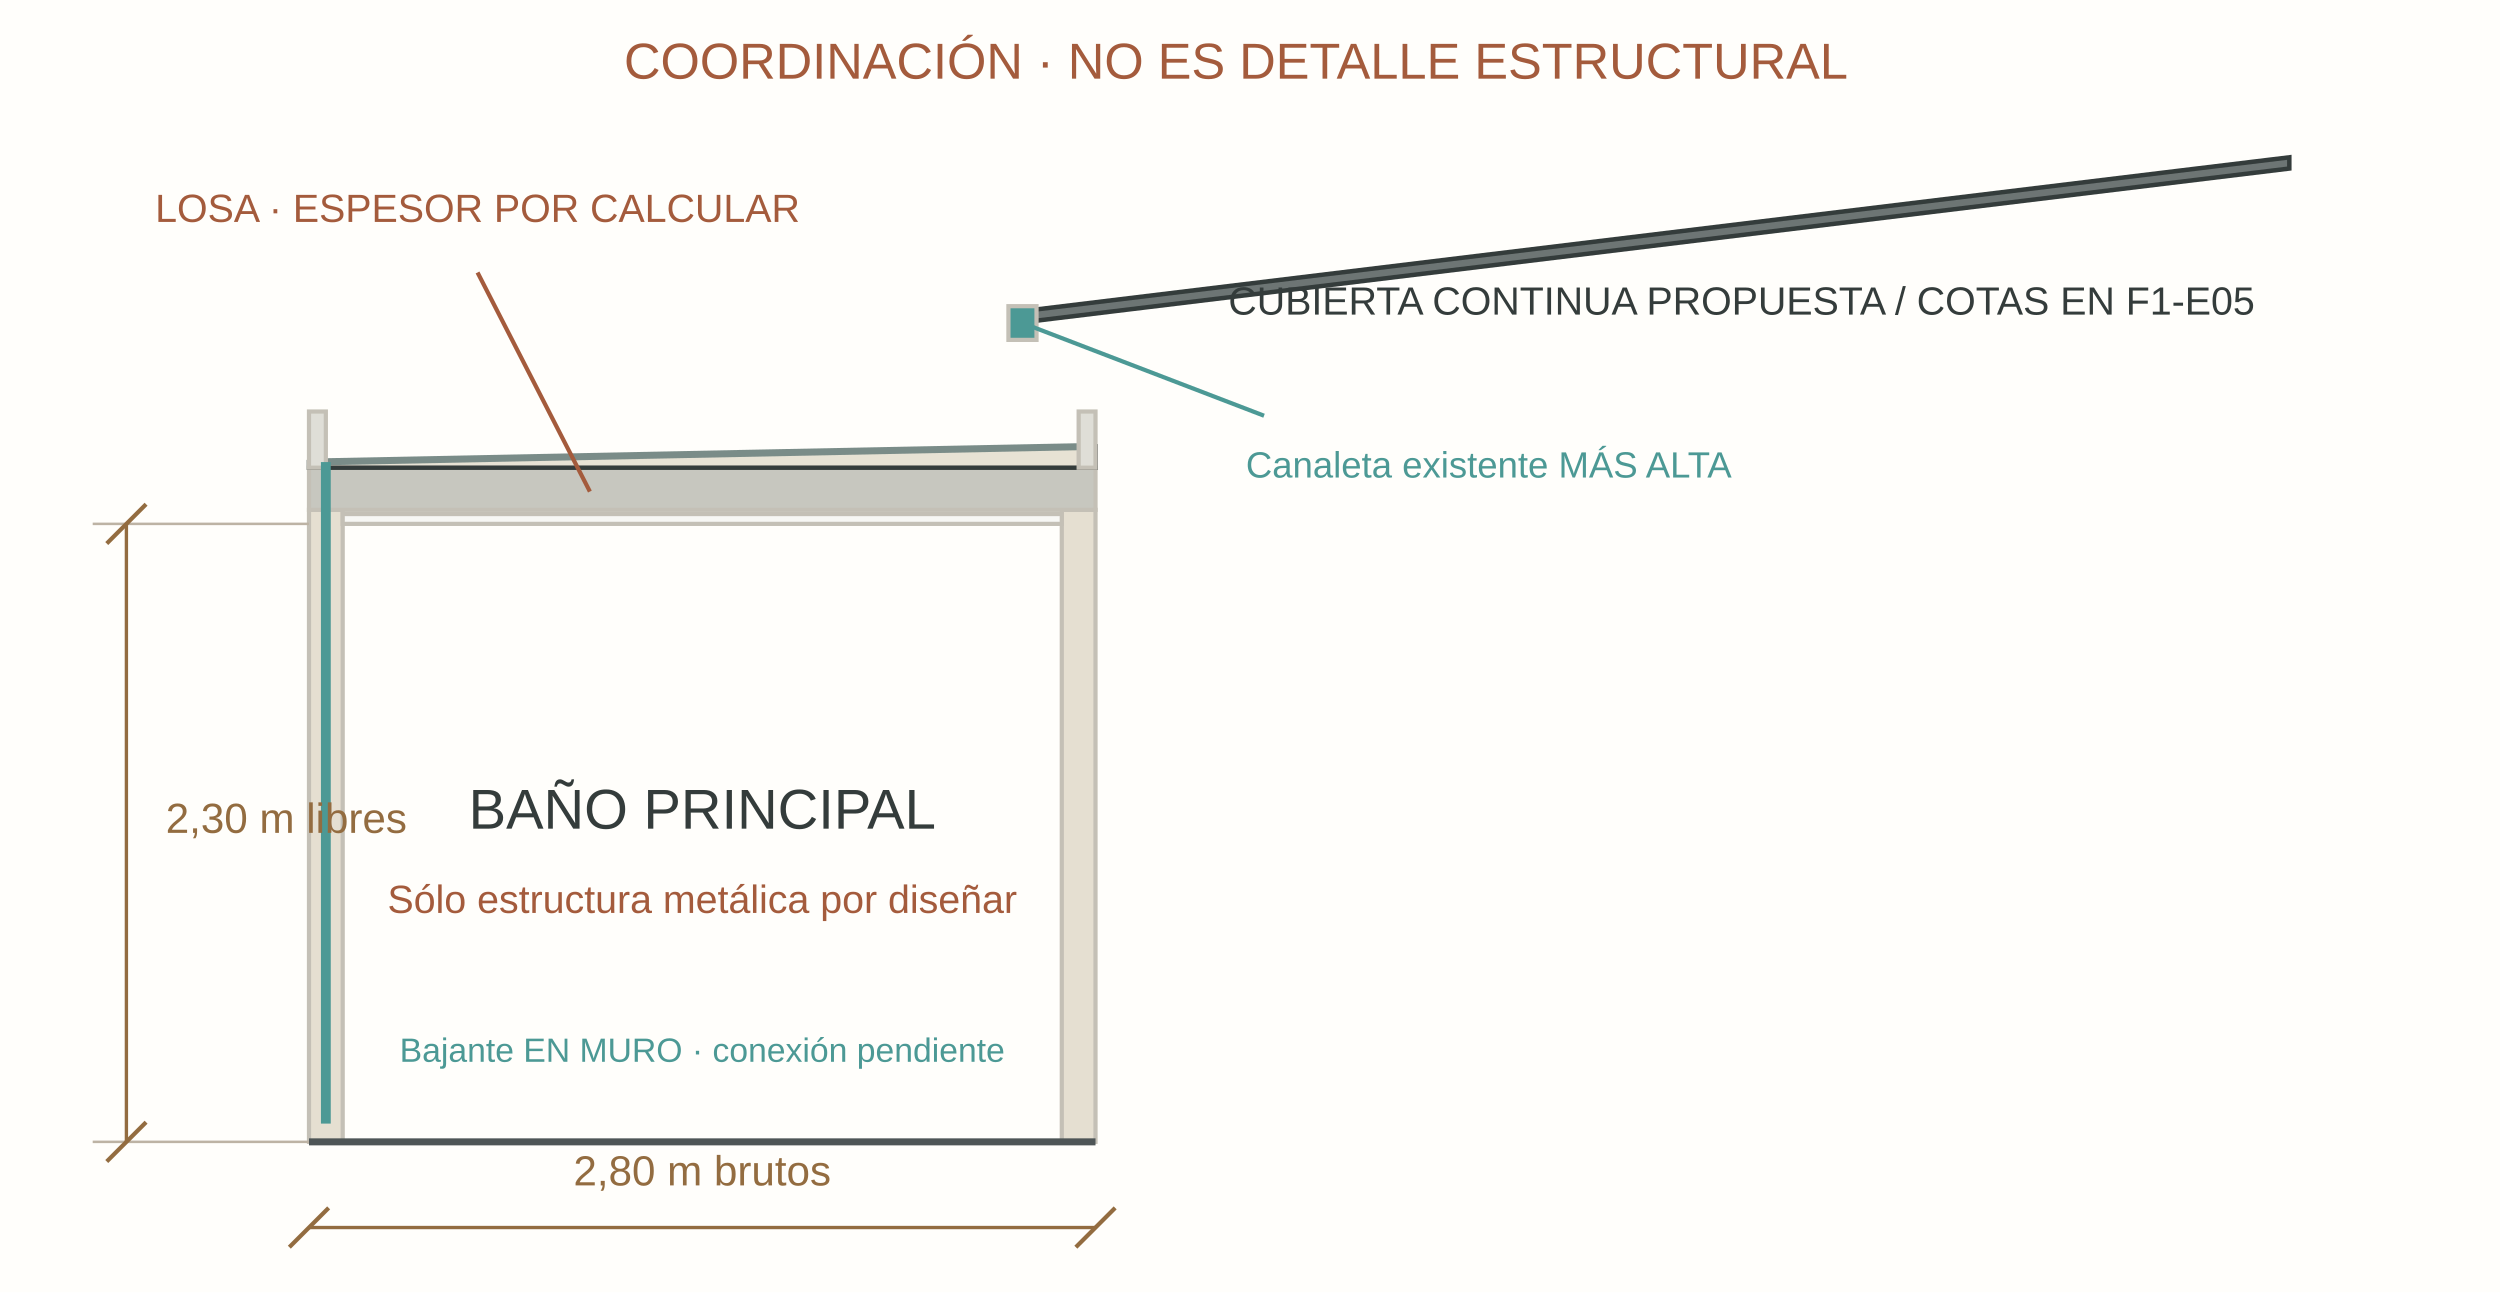
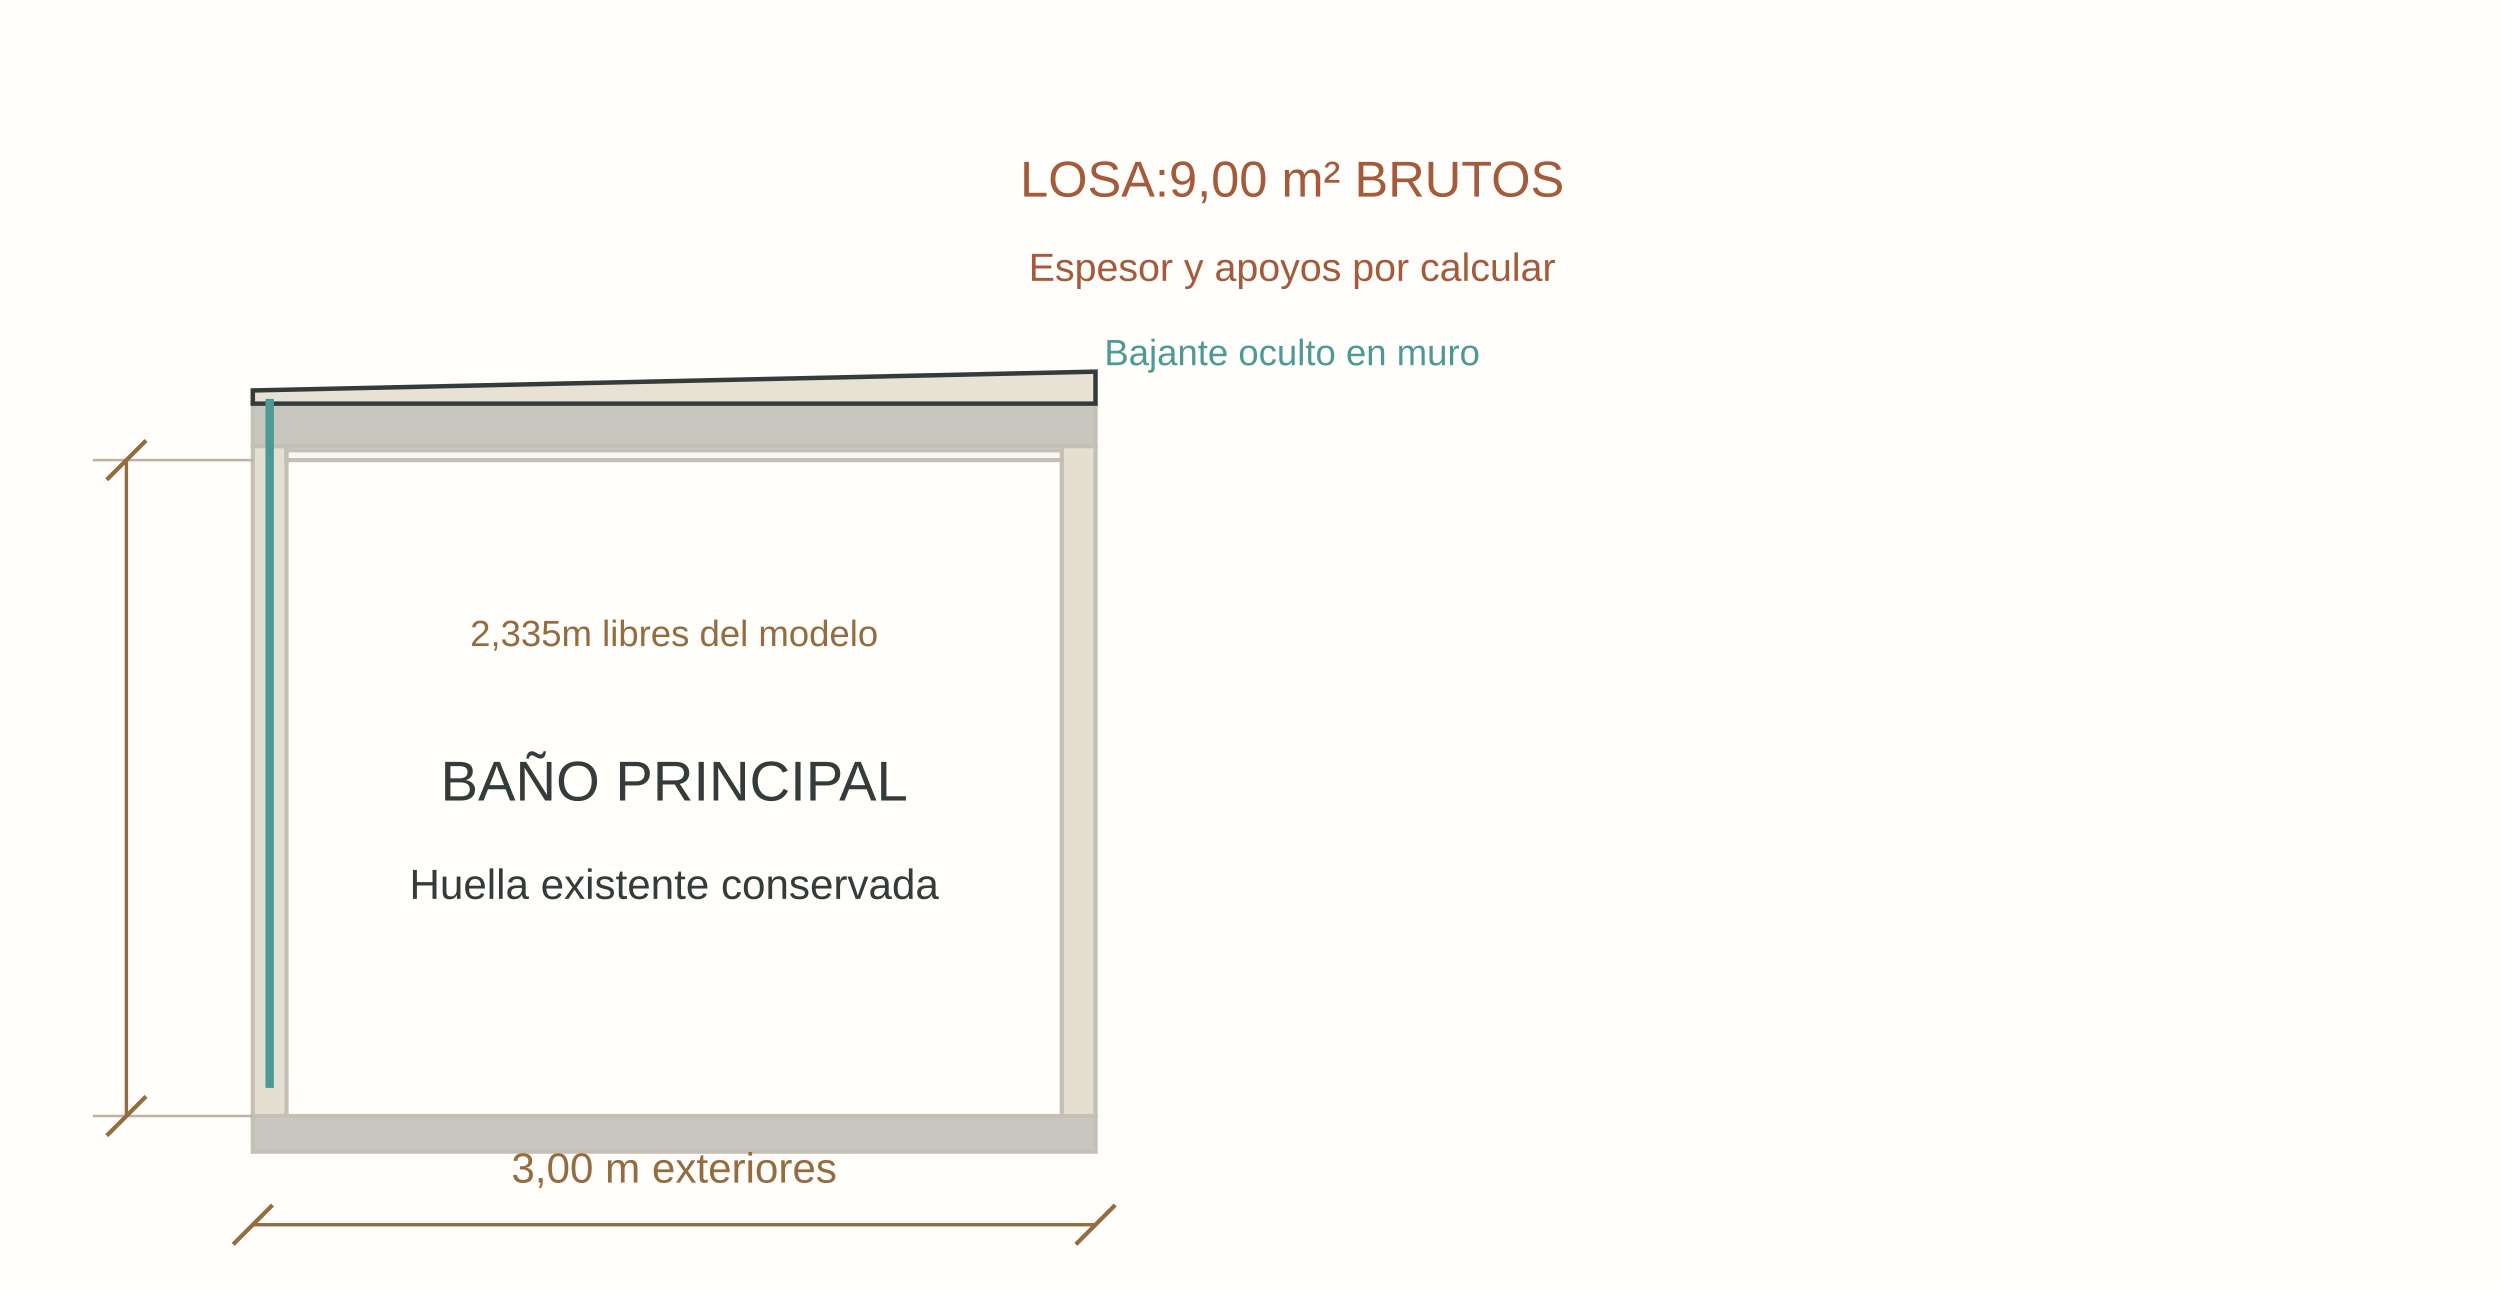
<svg xmlns="http://www.w3.org/2000/svg" viewBox="0 0 712.0 368" role="img" aria-label="Baño principal · Losa propuesta y encuentro de alturas">
  <rect width="100%" height="100%" fill="#fffefb" />
-   <polygon points="88.0,325.2 97.6,325.2 97.6,145.2 88.0,145.2" fill="#e5dfd1" stroke="#c4c0b6" stroke-width="1.2" />
-   <polygon points="302.4,325.2 312.0,325.2 312.0,145.2 302.4,145.2" fill="#e5dfd1" stroke="#c4c0b6" stroke-width="1.2" />
-   <polyline points="88.0,325.2 312.0,325.2" fill="none" stroke="#4e5556" stroke-width="2.0" />
-   <polygon points="97.6,149.2 302.4,149.2 302.4,146.4 97.6,146.4" fill="#f7f7f4" stroke="#c4c0b6" stroke-width="1.2" />
-   <polygon points="88.0,145.2 312.0,145.2 312.0,133.2 88.0,133.2" fill="#c7c7bf" stroke="#c4c0b6" stroke-width="1.2" />
-   <polygon points="88.0,133.2 312.0,133.2 312.0,127.12 88.0,131.6" fill="#e7e2d4" stroke="#343c3b" stroke-width="1.28" />
-   <polyline points="88.0,131.6 312.0,127.12" fill="none" stroke="#7a8c88" stroke-width="2.0" />
-   <polygon points="88.0,133.2 92.8,133.2 92.8,117.2 88.0,117.2" fill="#dfded7" stroke="#c4c0b6" stroke-width="1.2" />
-   <polygon points="307.2,133.2 312.0,133.2 312.0,117.2 307.2,117.2" fill="#dfded7" stroke="#c4c0b6" stroke-width="1.2" />
-   <polygon points="289.6,92.0 652.0,48.0 652.0,44.8 289.6,88.8" fill="#6d7574" stroke="#343c3b" stroke-width="1.28" />
-   <polygon points="287.2,96.8 295.2,96.8 295.2,87.2 287.2,87.2" fill="#4c9995" stroke="#c4c0b6" stroke-width="1.2" />
-   <polyline points="92.8,131.6 92.8,320.0" fill="none" stroke="#4c9995" stroke-width="2.8" />
-   <polyline points="88.0,325.2 26.4,325.2" fill="none" stroke="#bdb3a4" stroke-width="0.72" data-plan-dimensions="true" />
-   <polyline points="88.0,149.2 26.4,149.2" fill="none" stroke="#bdb3a4" stroke-width="0.72" data-plan-dimensions="true" />
-   <polyline points="36.0,325.2 36.0,149.2" fill="none" stroke="#936c40" stroke-width="0.96" data-plan-dimensions="true" />
-   <polyline points="30.4,330.8 41.6,319.6" fill="none" stroke="#936c40" stroke-width="1.2" data-plan-dimensions="true" />
-   <polyline points="30.4,154.8 41.6,143.6" fill="none" stroke="#936c40" stroke-width="1.2" data-plan-dimensions="true" />
-   <text x="47.2" y="237.2" font-family="Arial,sans-serif" font-size="12.0" fill="#936c40" text-anchor="start" data-plan-dimensions="true">2,30 m libres</text>
-   <polyline points="88.0,349.6 312.0,349.6" fill="none" stroke="#936c40" stroke-width="0.96" data-plan-dimensions="true" />
-   <polyline points="82.4,355.2 93.6,344.0" fill="none" stroke="#936c40" stroke-width="1.2" data-plan-dimensions="true" />
-   <polyline points="306.4,355.2 317.6,344.0" fill="none" stroke="#936c40" stroke-width="1.2" data-plan-dimensions="true" />
-   <text x="200.0" y="337.6" font-family="Arial,sans-serif" font-size="12.0" fill="#936c40" text-anchor="middle" data-plan-dimensions="true">2,80 m brutos</text>
-   <text x="200.0" y="236.0" font-family="Arial,sans-serif" font-size="16.0" fill="#343c3b" text-anchor="middle">BAÑO PRINCIPAL</text>
-   <text x="200.0" y="260.0" font-family="Arial,sans-serif" font-size="11.2" fill="#a45b3c" text-anchor="middle">Sólo estructura metálica por diseñar</text>
-   <polyline points="168.0,140.0 136.0,77.6" fill="none" stroke="#a45b3c" stroke-width="1.2" />
-   <text x="136.0" y="63.2" font-family="Arial,sans-serif" font-size="11.2" fill="#a45b3c" text-anchor="middle">LOSA · ESPESOR POR CALCULAR</text>
-   <text x="496.0" y="89.6" font-family="Arial,sans-serif" font-size="11.2" fill="#343c3b" text-anchor="middle">CUBIERTA CONTINUA PROPUESTA / COTAS EN F1-E05</text>
-   <polyline points="291.2,92.0 360.0,118.4" fill="none" stroke="#4c9995" stroke-width="1.2" />
-   <text x="424.0" y="136.0" font-family="Arial,sans-serif" font-size="10.4" fill="#4c9995" text-anchor="middle">Canaleta existente MÁS ALTA</text>
-   <text x="200.0" y="302.4" font-family="Arial,sans-serif" font-size="9.6" fill="#4c9995" text-anchor="middle">Bajante EN MURO · conexión pendiente</text>
-   <text x="352.0" y="22.4" font-family="Arial,sans-serif" font-size="14.4" fill="#a45b3c" text-anchor="middle">COORDINACIÓN · NO ES DETALLE ESTRUCTURAL</text>
+   <polygon points="72.0,317.84 81.6,317.84 81.6,127.04 72.0,127.04" fill="#e5dfd1" stroke="#c4c0b6" stroke-width="1.2" />
+   <polygon points="302.4,317.84 312.0,317.84 312.0,127.04 302.4,127.04" fill="#e5dfd1" stroke="#c4c0b6" stroke-width="1.2" />
+   <polygon points="72.0,328.0 312.0,328.0 312.0,317.84 72.0,317.84" fill="#c7c7bf" stroke="#c4c0b6" stroke-width="1.2" />
+   <polygon points="81.6,131.04 302.4,131.04 302.4,128.24 81.6,128.24" fill="#f7f7f4" stroke="#c4c0b6" stroke-width="1.2" />
+   <polygon points="72.0,127.04 312.0,127.04 312.0,115.04 72.0,115.04" fill="#c7c7bf" stroke="#c4c0b6" stroke-width="1.2" />
+   <polygon points="72.0,114.96 312.0,114.96 312.0,105.84 72.0,111.2" fill="#e7e2d4" stroke="#343c3b" stroke-width="1.28" />
+   <polyline points="76.8,113.6 76.8,309.84" fill="none" stroke="#4c9995" stroke-width="2.4" />
+   <polyline points="72.0,317.84 26.4,317.84" fill="none" stroke="#bdb3a4" stroke-width="0.72" data-plan-dimensions="true" />
+   <polyline points="72.0,131.04 26.4,131.04" fill="none" stroke="#bdb3a4" stroke-width="0.72" data-plan-dimensions="true" />
+   <polyline points="36.0,317.84 36.0,131.04" fill="none" stroke="#936c40" stroke-width="0.96" data-plan-dimensions="true" />
+   <polyline points="30.4,323.44 41.6,312.24" fill="none" stroke="#936c40" stroke-width="1.2" data-plan-dimensions="true" />
+   <polyline points="30.4,136.64 41.6,125.44" fill="none" stroke="#936c40" stroke-width="1.2" data-plan-dimensions="true" />
+   <text x="47.2" y="224.44" font-family="Arial,sans-serif" font-size="12.0" fill="#936c40" text-anchor="start" data-plan-dimensions="true"> </text>
+   <text x="192.0" y="184.0" font-family="Arial,sans-serif" font-size="10.4" fill="#936c40" text-anchor="middle">2,335m libres del modelo</text>
+   <polyline points="72.0,348.8 312.0,348.8" fill="none" stroke="#936c40" stroke-width="0.96" data-plan-dimensions="true" />
+   <polyline points="66.4,354.4 77.6,343.2" fill="none" stroke="#936c40" stroke-width="1.2" data-plan-dimensions="true" />
+   <polyline points="306.4,354.4 317.6,343.2" fill="none" stroke="#936c40" stroke-width="1.2" data-plan-dimensions="true" />
+   <text x="192.0" y="336.8" font-family="Arial,sans-serif" font-size="12.0" fill="#936c40" text-anchor="middle" data-plan-dimensions="true">3,00 m exteriores</text>
+   <text x="192.0" y="228.0" font-family="Arial,sans-serif" font-size="16.0" fill="#343c3b" text-anchor="middle">BAÑO PRINCIPAL</text>
+   <text x="192.0" y="256.0" font-family="Arial,sans-serif" font-size="12.0" fill="#343c3b" text-anchor="middle">Huella existente conservada</text>
+   <text x="368.0" y="56.0" font-family="Arial,sans-serif" font-size="14.4" fill="#a45b3c" text-anchor="middle">LOSA:9,00 m² BRUTOS</text>
+   <text x="368.0" y="80.0" font-family="Arial,sans-serif" font-size="11.2" fill="#a45b3c" text-anchor="middle">Espesor y apoyos por calcular</text>
+   <text x="368.0" y="104.0" font-family="Arial,sans-serif" font-size="10.4" fill="#4c9995" text-anchor="middle">Bajante oculto en muro</text>
</svg>
